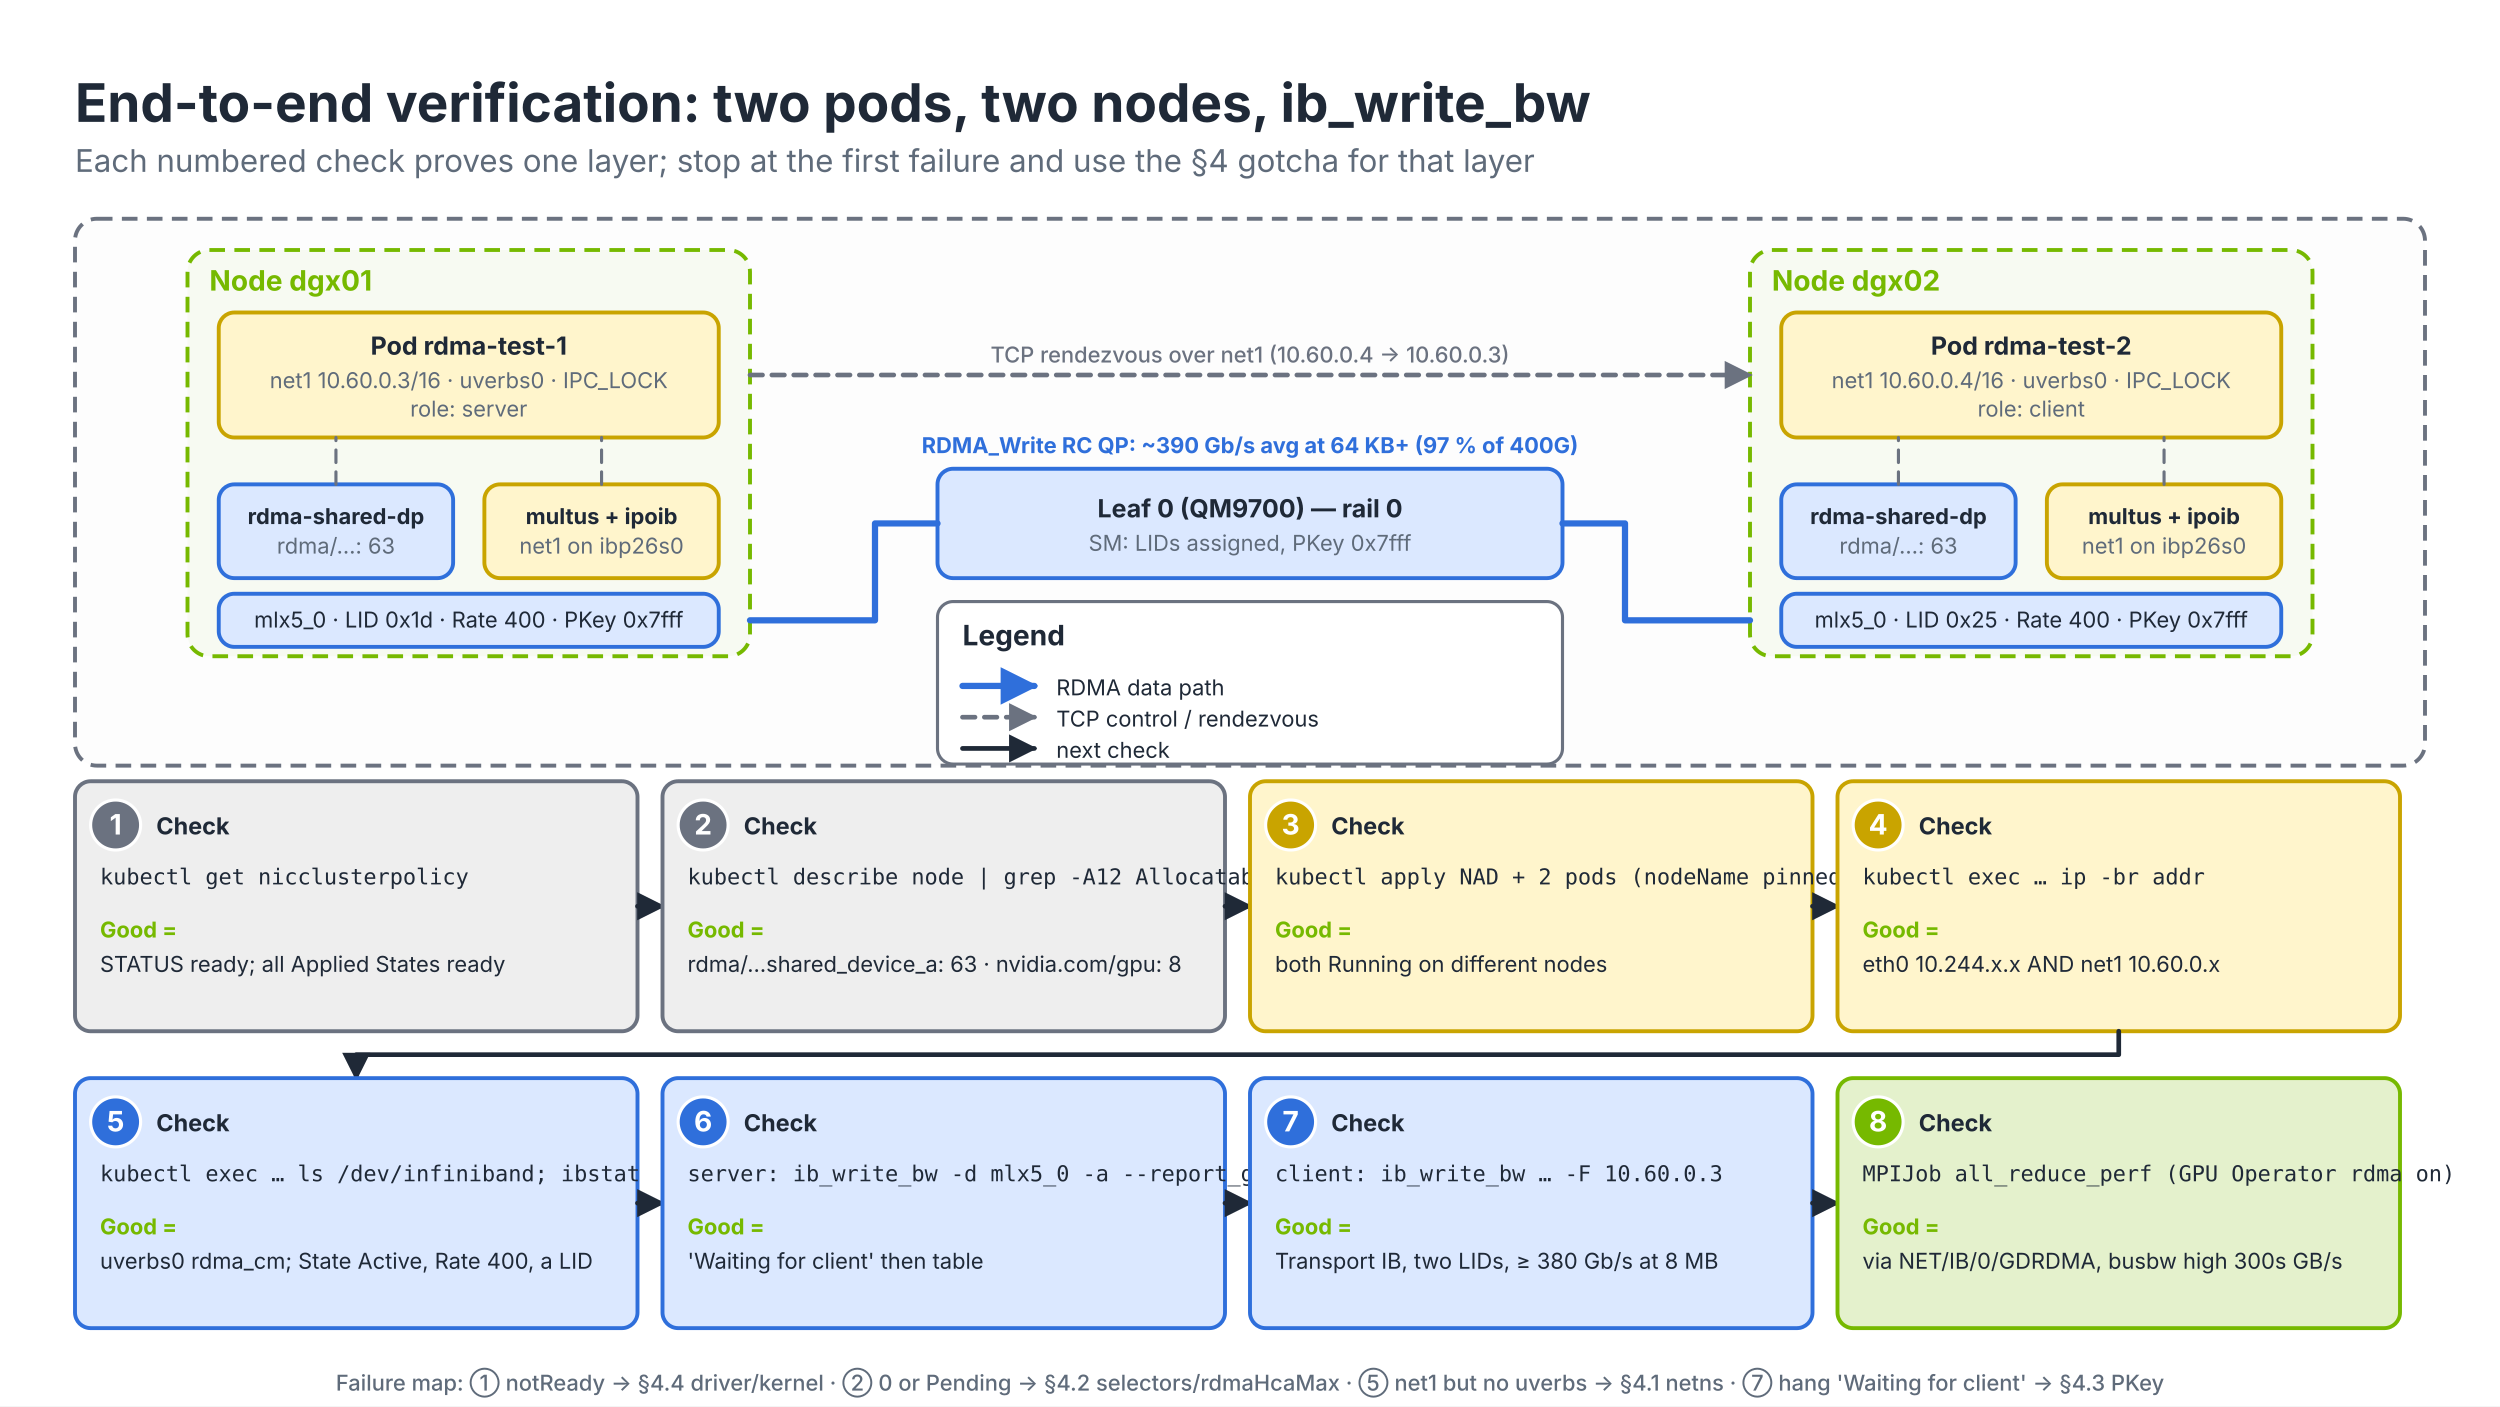
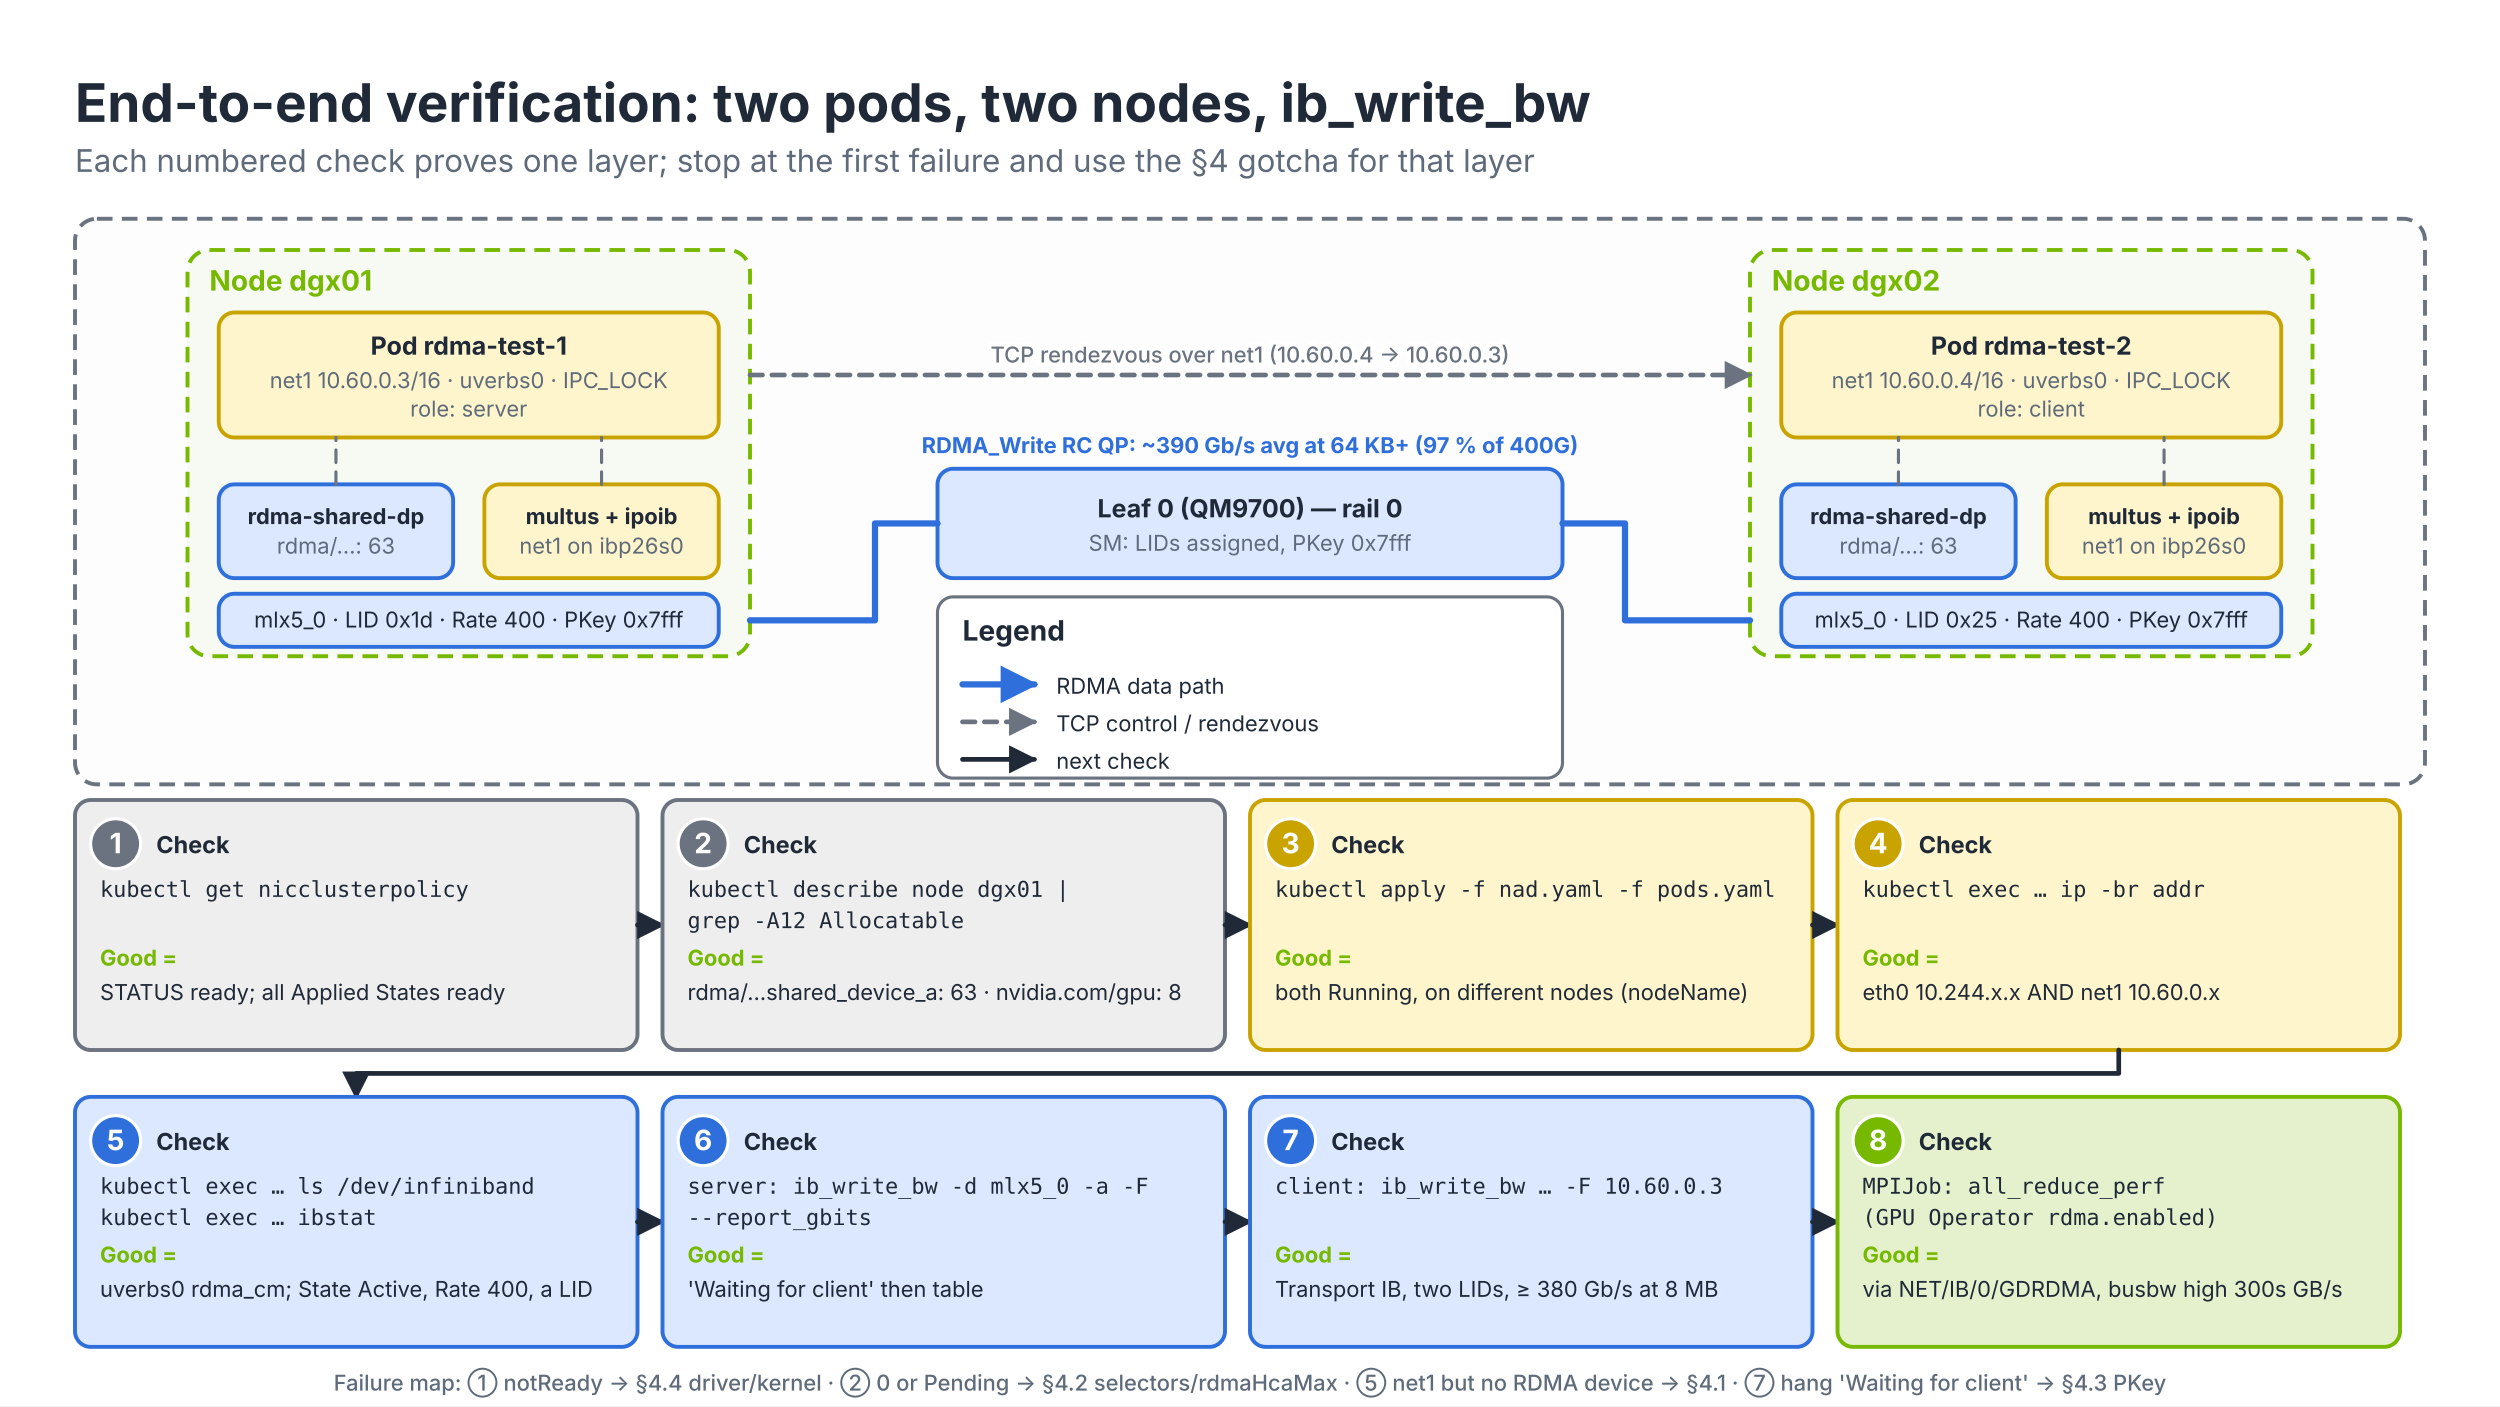
<svg xmlns="http://www.w3.org/2000/svg" viewBox="0 0 1600 900" width="100%" role="img" aria-label="End-to-end verification: two pods, two nodes, ib_write_bw">
  <defs>
    <marker id="arrow-blue" viewBox="0 0 10 10" refX="9" refY="5" markerWidth="6" markerHeight="6" orient="auto-start-reverse">
      <path d="M0,0 L10,5 L0,10 z" fill="#2f6fdb" />
    </marker>
    <marker id="arrow-orange" viewBox="0 0 10 10" refX="9" refY="5" markerWidth="6" markerHeight="6" orient="auto-start-reverse">
      <path d="M0,0 L10,5 L0,10 z" fill="#e07b00" />
    </marker>
    <marker id="arrow-green" viewBox="0 0 10 10" refX="9" refY="5" markerWidth="6" markerHeight="6" orient="auto-start-reverse">
      <path d="M0,0 L10,5 L0,10 z" fill="#76b900" />
    </marker>
    <marker id="arrow-teal" viewBox="0 0 10 10" refX="9" refY="5" markerWidth="6" markerHeight="6" orient="auto-start-reverse">
      <path d="M0,0 L10,5 L0,10 z" fill="#1a9c8a" />
    </marker>
    <marker id="arrow-gray" viewBox="0 0 10 10" refX="9" refY="5" markerWidth="6" markerHeight="6" orient="auto-start-reverse">
      <path d="M0,0 L10,5 L0,10 z" fill="#6b7280" />
    </marker>
    <marker id="arrow-red" viewBox="0 0 10 10" refX="9" refY="5" markerWidth="6" markerHeight="6" orient="auto-start-reverse">
      <path d="M0,0 L10,5 L0,10 z" fill="#d93025" />
    </marker>
    <marker id="arrow-purple" viewBox="0 0 10 10" refX="9" refY="5" markerWidth="6" markerHeight="6" orient="auto-start-reverse">
      <path d="M0,0 L10,5 L0,10 z" fill="#7a3fd1" />
    </marker>
    <marker id="arrow-dark" viewBox="0 0 10 10" refX="9" refY="5" markerWidth="6" markerHeight="6" orient="auto-start-reverse">
      <path d="M0,0 L10,5 L0,10 z" fill="#1f2937" />
    </marker>
    <marker id="arrow-gold" viewBox="0 0 10 10" refX="9" refY="5" markerWidth="6" markerHeight="6" orient="auto-start-reverse">
      <path d="M0,0 L10,5 L0,10 z" fill="#c9a400" />
    </marker>
  </defs>
  <rect x="0" y="0" width="1600" height="900" fill="#ffffff" />
  <text x="48" y="78" font-family="Inter, 'Segoe UI', Helvetica, Arial, sans-serif" font-size="34" font-weight="700" fill="#1f2937">End-to-end verification: two pods, two nodes, ib_write_bw</text>
  <text x="48" y="110" font-family="Inter, 'Segoe UI', Helvetica, Arial, sans-serif" font-size="20" fill="#5f6b7a">Each numbered check proves one layer; stop at the first failure and use the §4 gotcha for that layer</text>
  <g>
-     <rect x="48" y="140" width="1504" height="350" rx="14" fill="#eeeeee" fill-opacity="0.12" stroke="#6b7280" stroke-width="2.5" stroke-dasharray="10 6" />
+     <rect x="48" y="140" width="1504" height="362" rx="14" fill="#eeeeee" fill-opacity="0.12" stroke="#6b7280" stroke-width="2.5" stroke-dasharray="10 6" />
  </g>
  <g>
    <rect x="120" y="160" width="360" height="260" rx="14" fill="#e4f1cc" fill-opacity="0.2" stroke="#76b900" stroke-width="2.5" stroke-dasharray="10 6" />
  </g>
  <text x="134.0" y="186.0" font-family="Inter, 'Segoe UI', Helvetica, Arial, sans-serif" font-size="18" font-weight="700" fill="#76b900" text-anchor="start">Node dgx01</text>
  <g>
    <rect x="140" y="200" width="320" height="80" rx="10" fill="#fff5cc" stroke="#c9a400" stroke-width="2.5" />
    <text x="300.0" y="227.0" font-family="Inter, 'Segoe UI', Helvetica, Arial, sans-serif" font-size="16" font-weight="700" fill="#1f2937" text-anchor="middle">Pod rdma-test-1</text>
    <text x="300.0" y="248.4" font-family="Inter, 'Segoe UI', Helvetica, Arial, sans-serif" font-size="14" fill="#5f6b7a" text-anchor="middle">net1 10.60.0.3/16 · uverbs0 · IPC_LOCK</text>
    <text x="300.0" y="266.6" font-family="Inter, 'Segoe UI', Helvetica, Arial, sans-serif" font-size="14" fill="#5f6b7a" text-anchor="middle">role: server</text>
  </g>
  <g>
    <rect x="140" y="310" width="150" height="60" rx="10" fill="#dbe8ff" stroke="#2f6fdb" stroke-width="2.5" />
    <text x="215.0" y="335.4" font-family="Inter, 'Segoe UI', Helvetica, Arial, sans-serif" font-size="14" font-weight="700" fill="#1f2937" text-anchor="middle">rdma-shared-dp</text>
    <text x="215.0" y="354.3" font-family="Inter, 'Segoe UI', Helvetica, Arial, sans-serif" font-size="14" fill="#5f6b7a" text-anchor="middle">rdma/…: 63</text>
  </g>
  <g>
    <rect x="310" y="310" width="150" height="60" rx="10" fill="#fff5cc" stroke="#c9a400" stroke-width="2.5" />
    <text x="385.0" y="335.4" font-family="Inter, 'Segoe UI', Helvetica, Arial, sans-serif" font-size="14" font-weight="700" fill="#1f2937" text-anchor="middle">multus + ipoib</text>
    <text x="385.0" y="354.3" font-family="Inter, 'Segoe UI', Helvetica, Arial, sans-serif" font-size="14" fill="#5f6b7a" text-anchor="middle">net1 on ibp26s0</text>
  </g>
  <g>
    <rect x="140" y="380" width="320" height="34" rx="10" fill="#dbe8ff" stroke="#2f6fdb" stroke-width="2.5" />
    <text x="300.0" y="401.6" font-family="Inter, 'Segoe UI', Helvetica, Arial, sans-serif" font-size="14" font-weight="400" fill="#1f2937" text-anchor="middle">mlx5_0 · LID 0x1d · Rate 400 · PKey 0x7fff</text>
  </g>
  <path d="M215.0,310.0 L215.0,280.0" fill="none" stroke="#6b7280" stroke-width="2" stroke-linecap="round" stroke-linejoin="round" stroke-dasharray="8 6" />
  <path d="M385.0,310.0 L385.0,280.0" fill="none" stroke="#6b7280" stroke-width="2" stroke-linecap="round" stroke-linejoin="round" stroke-dasharray="8 6" />
  <g>
    <rect x="1120" y="160" width="360" height="260" rx="14" fill="#e4f1cc" fill-opacity="0.2" stroke="#76b900" stroke-width="2.5" stroke-dasharray="10 6" />
  </g>
  <text x="1134.0" y="186.0" font-family="Inter, 'Segoe UI', Helvetica, Arial, sans-serif" font-size="18" font-weight="700" fill="#76b900" text-anchor="start">Node dgx02</text>
  <g>
    <rect x="1140" y="200" width="320" height="80" rx="10" fill="#fff5cc" stroke="#c9a400" stroke-width="2.5" />
    <text x="1300.0" y="227.0" font-family="Inter, 'Segoe UI', Helvetica, Arial, sans-serif" font-size="16" font-weight="700" fill="#1f2937" text-anchor="middle">Pod rdma-test-2</text>
    <text x="1300.0" y="248.4" font-family="Inter, 'Segoe UI', Helvetica, Arial, sans-serif" font-size="14" fill="#5f6b7a" text-anchor="middle">net1 10.60.0.4/16 · uverbs0 · IPC_LOCK</text>
    <text x="1300.0" y="266.6" font-family="Inter, 'Segoe UI', Helvetica, Arial, sans-serif" font-size="14" fill="#5f6b7a" text-anchor="middle">role: client</text>
  </g>
  <g>
    <rect x="1140" y="310" width="150" height="60" rx="10" fill="#dbe8ff" stroke="#2f6fdb" stroke-width="2.5" />
    <text x="1215.0" y="335.4" font-family="Inter, 'Segoe UI', Helvetica, Arial, sans-serif" font-size="14" font-weight="700" fill="#1f2937" text-anchor="middle">rdma-shared-dp</text>
    <text x="1215.0" y="354.3" font-family="Inter, 'Segoe UI', Helvetica, Arial, sans-serif" font-size="14" fill="#5f6b7a" text-anchor="middle">rdma/…: 63</text>
  </g>
  <g>
    <rect x="1310" y="310" width="150" height="60" rx="10" fill="#fff5cc" stroke="#c9a400" stroke-width="2.5" />
    <text x="1385.0" y="335.4" font-family="Inter, 'Segoe UI', Helvetica, Arial, sans-serif" font-size="14" font-weight="700" fill="#1f2937" text-anchor="middle">multus + ipoib</text>
    <text x="1385.0" y="354.3" font-family="Inter, 'Segoe UI', Helvetica, Arial, sans-serif" font-size="14" fill="#5f6b7a" text-anchor="middle">net1 on ibp26s0</text>
  </g>
  <g>
    <rect x="1140" y="380" width="320" height="34" rx="10" fill="#dbe8ff" stroke="#2f6fdb" stroke-width="2.5" />
    <text x="1300.0" y="401.6" font-family="Inter, 'Segoe UI', Helvetica, Arial, sans-serif" font-size="14" font-weight="400" fill="#1f2937" text-anchor="middle">mlx5_0 · LID 0x25 · Rate 400 · PKey 0x7fff</text>
  </g>
  <path d="M1215.0,310.0 L1215.0,280.0" fill="none" stroke="#6b7280" stroke-width="2" stroke-linecap="round" stroke-linejoin="round" stroke-dasharray="8 6" />
  <path d="M1385.0,310.0 L1385.0,280.0" fill="none" stroke="#6b7280" stroke-width="2" stroke-linecap="round" stroke-linejoin="round" stroke-dasharray="8 6" />
  <g>
    <rect x="600" y="300" width="400" height="70" rx="10" fill="#dbe8ff" stroke="#2f6fdb" stroke-width="2.5" />
    <text x="800.0" y="331.1" font-family="Inter, 'Segoe UI', Helvetica, Arial, sans-serif" font-size="16" font-weight="700" fill="#1f2937" text-anchor="middle">Leaf 0 (QM9700) — rail 0</text>
    <text x="800.0" y="352.5" font-family="Inter, 'Segoe UI', Helvetica, Arial, sans-serif" font-size="14" fill="#5f6b7a" text-anchor="middle">SM: LIDs assigned, PKey 0x7fff</text>
  </g>
  <path d="M480.0,397.0 L560.0,397.0 L560.0,335.0 L600.0,335.0" fill="none" stroke="#2f6fdb" stroke-width="4" stroke-linecap="round" stroke-linejoin="round" />
  <path d="M1000.0,335.0 L1040.0,335.0 L1040.0,397.0 L1120.0,397.0" fill="none" stroke="#2f6fdb" stroke-width="4" stroke-linecap="round" stroke-linejoin="round" />
  <path d="M480.0,240.0 L1120.0,240.0" fill="none" stroke="#6b7280" stroke-width="3" stroke-linecap="round" stroke-linejoin="round" stroke-dasharray="8 6" marker-end="url(#arrow-gray)" />
+   <text x="800.0" y="232.0" font-family="Inter, 'Segoe UI', Helvetica, Arial, sans-serif" font-size="14" font-weight="500" fill="#ffffff" stroke="#ffffff" stroke-width="6" stroke-linejoin="round" text-anchor="middle" aria-hidden="true">TCP rendezvous over net1 (10.60.0.4 → 10.60.0.3)</text>
  <text x="800.0" y="232.0" font-family="Inter, 'Segoe UI', Helvetica, Arial, sans-serif" font-size="14" font-weight="500" fill="#6b7280" text-anchor="middle">TCP rendezvous over net1 (10.60.0.4 → 10.60.0.3)</text>
  <text x="800.0" y="290.0" font-family="Inter, 'Segoe UI', Helvetica, Arial, sans-serif" font-size="14" font-weight="700" fill="#2f6fdb" text-anchor="middle">RDMA_Write RC QP: ~390 Gb/s avg at 64 KB+ (97 % of 400G)</text>
  <g>
-     <rect x="48" y="500" width="360" height="160" rx="10" fill="#eeeeee" stroke="#6b7280" stroke-width="2.5" />
-   </g>
-   <g>
-     <circle cx="74.0" cy="528.0" r="16" fill="#6b7280" stroke="#ffffff" stroke-width="2" />
-     <text x="74.0" y="534.1" font-family="Inter, 'Segoe UI', Helvetica, Arial, sans-serif" font-size="18" font-weight="700" fill="#ffffff" text-anchor="middle">1</text>
-   </g>
-   <text x="100.0" y="534.0" font-family="Inter, 'Segoe UI', Helvetica, Arial, sans-serif" font-size="15" font-weight="700" fill="#1f2937" text-anchor="start">Check</text>
-   <text x="64.0" y="566.0" font-family="'JetBrains Mono', Consolas, monospace" font-size="14" font-weight="400" fill="#1f2937" text-anchor="start">kubectl get nicclusterpolicy</text>
-   <text x="64.0" y="600.0" font-family="Inter, 'Segoe UI', Helvetica, Arial, sans-serif" font-size="14" font-weight="700" fill="#76b900" text-anchor="start">Good =</text>
-   <text x="64.0" y="622.0" font-family="Inter, 'Segoe UI', Helvetica, Arial, sans-serif" font-size="14" font-weight="400" fill="#1f2937" text-anchor="start">STATUS ready; all Applied States ready</text>
-   <path d="M408.0,580.0 L424.0,580.0" fill="none" stroke="#1f2937" stroke-width="3" stroke-linecap="round" stroke-linejoin="round" marker-end="url(#arrow-dark)" />
-   <g>
-     <rect x="424" y="500" width="360" height="160" rx="10" fill="#eeeeee" stroke="#6b7280" stroke-width="2.5" />
-   </g>
-   <g>
-     <circle cx="450.0" cy="528.0" r="16" fill="#6b7280" stroke="#ffffff" stroke-width="2" />
-     <text x="450.0" y="534.1" font-family="Inter, 'Segoe UI', Helvetica, Arial, sans-serif" font-size="18" font-weight="700" fill="#ffffff" text-anchor="middle">2</text>
-   </g>
-   <text x="476.0" y="534.0" font-family="Inter, 'Segoe UI', Helvetica, Arial, sans-serif" font-size="15" font-weight="700" fill="#1f2937" text-anchor="start">Check</text>
-   <text x="440.0" y="566.0" font-family="'JetBrains Mono', Consolas, monospace" font-size="14" font-weight="400" fill="#1f2937" text-anchor="start">kubectl describe node | grep -A12 Allocatable</text>
-   <text x="440.0" y="600.0" font-family="Inter, 'Segoe UI', Helvetica, Arial, sans-serif" font-size="14" font-weight="700" fill="#76b900" text-anchor="start">Good =</text>
-   <text x="440.0" y="622.0" font-family="Inter, 'Segoe UI', Helvetica, Arial, sans-serif" font-size="14" font-weight="400" fill="#1f2937" text-anchor="start">rdma/…shared_device_a: 63 · nvidia.com/gpu: 8</text>
-   <path d="M784.0,580.0 L800.0,580.0" fill="none" stroke="#1f2937" stroke-width="3" stroke-linecap="round" stroke-linejoin="round" marker-end="url(#arrow-dark)" />
-   <g>
-     <rect x="800" y="500" width="360" height="160" rx="10" fill="#fff5cc" stroke="#c9a400" stroke-width="2.5" />
-   </g>
-   <g>
-     <circle cx="826.0" cy="528.0" r="16" fill="#c9a400" stroke="#ffffff" stroke-width="2" />
-     <text x="826.0" y="534.1" font-family="Inter, 'Segoe UI', Helvetica, Arial, sans-serif" font-size="18" font-weight="700" fill="#ffffff" text-anchor="middle">3</text>
-   </g>
-   <text x="852.0" y="534.0" font-family="Inter, 'Segoe UI', Helvetica, Arial, sans-serif" font-size="15" font-weight="700" fill="#1f2937" text-anchor="start">Check</text>
-   <text x="816.0" y="566.0" font-family="'JetBrains Mono', Consolas, monospace" font-size="14" font-weight="400" fill="#1f2937" text-anchor="start">kubectl apply NAD + 2 pods (nodeName pinned)</text>
-   <text x="816.0" y="600.0" font-family="Inter, 'Segoe UI', Helvetica, Arial, sans-serif" font-size="14" font-weight="700" fill="#76b900" text-anchor="start">Good =</text>
-   <text x="816.0" y="622.0" font-family="Inter, 'Segoe UI', Helvetica, Arial, sans-serif" font-size="14" font-weight="400" fill="#1f2937" text-anchor="start">both Running on different nodes</text>
-   <path d="M1160.0,580.0 L1176.0,580.0" fill="none" stroke="#1f2937" stroke-width="3" stroke-linecap="round" stroke-linejoin="round" marker-end="url(#arrow-dark)" />
-   <g>
-     <rect x="1176" y="500" width="360" height="160" rx="10" fill="#fff5cc" stroke="#c9a400" stroke-width="2.5" />
-   </g>
-   <g>
-     <circle cx="1202.0" cy="528.0" r="16" fill="#c9a400" stroke="#ffffff" stroke-width="2" />
-     <text x="1202.0" y="534.1" font-family="Inter, 'Segoe UI', Helvetica, Arial, sans-serif" font-size="18" font-weight="700" fill="#ffffff" text-anchor="middle">4</text>
-   </g>
-   <text x="1228.0" y="534.0" font-family="Inter, 'Segoe UI', Helvetica, Arial, sans-serif" font-size="15" font-weight="700" fill="#1f2937" text-anchor="start">Check</text>
-   <text x="1192.0" y="566.0" font-family="'JetBrains Mono', Consolas, monospace" font-size="14" font-weight="400" fill="#1f2937" text-anchor="start">kubectl exec … ip -br addr</text>
-   <text x="1192.0" y="600.0" font-family="Inter, 'Segoe UI', Helvetica, Arial, sans-serif" font-size="14" font-weight="700" fill="#76b900" text-anchor="start">Good =</text>
-   <text x="1192.0" y="622.0" font-family="Inter, 'Segoe UI', Helvetica, Arial, sans-serif" font-size="14" font-weight="400" fill="#1f2937" text-anchor="start">eth0 10.244.x.x AND net1 10.60.0.x</text>
-   <path d="M1356.0,660.0 L1356.0,675.0 L228.0,675.0 L228.0,690.0" fill="none" stroke="#1f2937" stroke-width="3" stroke-linecap="round" stroke-linejoin="round" marker-end="url(#arrow-dark)" />
-   <g>
-     <rect x="48" y="690" width="360" height="160" rx="10" fill="#dbe8ff" stroke="#2f6fdb" stroke-width="2.5" />
-   </g>
-   <g>
-     <circle cx="74.0" cy="718.0" r="16" fill="#2f6fdb" stroke="#ffffff" stroke-width="2" />
-     <text x="74.0" y="724.1" font-family="Inter, 'Segoe UI', Helvetica, Arial, sans-serif" font-size="18" font-weight="700" fill="#ffffff" text-anchor="middle">5</text>
-   </g>
-   <text x="100.0" y="724.0" font-family="Inter, 'Segoe UI', Helvetica, Arial, sans-serif" font-size="15" font-weight="700" fill="#1f2937" text-anchor="start">Check</text>
-   <text x="64.0" y="756.0" font-family="'JetBrains Mono', Consolas, monospace" font-size="14" font-weight="400" fill="#1f2937" text-anchor="start">kubectl exec … ls /dev/infiniband; ibstat</text>
-   <text x="64.0" y="790.0" font-family="Inter, 'Segoe UI', Helvetica, Arial, sans-serif" font-size="14" font-weight="700" fill="#76b900" text-anchor="start">Good =</text>
-   <text x="64.0" y="812.0" font-family="Inter, 'Segoe UI', Helvetica, Arial, sans-serif" font-size="14" font-weight="400" fill="#1f2937" text-anchor="start">uverbs0 rdma_cm; State Active, Rate 400, a LID</text>
-   <path d="M408.0,770.0 L424.0,770.0" fill="none" stroke="#1f2937" stroke-width="3" stroke-linecap="round" stroke-linejoin="round" marker-end="url(#arrow-dark)" />
-   <g>
-     <rect x="424" y="690" width="360" height="160" rx="10" fill="#dbe8ff" stroke="#2f6fdb" stroke-width="2.5" />
-   </g>
-   <g>
-     <circle cx="450.0" cy="718.0" r="16" fill="#2f6fdb" stroke="#ffffff" stroke-width="2" />
-     <text x="450.0" y="724.1" font-family="Inter, 'Segoe UI', Helvetica, Arial, sans-serif" font-size="18" font-weight="700" fill="#ffffff" text-anchor="middle">6</text>
-   </g>
-   <text x="476.0" y="724.0" font-family="Inter, 'Segoe UI', Helvetica, Arial, sans-serif" font-size="15" font-weight="700" fill="#1f2937" text-anchor="start">Check</text>
-   <text x="440.0" y="756.0" font-family="'JetBrains Mono', Consolas, monospace" font-size="14" font-weight="400" fill="#1f2937" text-anchor="start">server: ib_write_bw -d mlx5_0 -a --report_gbits -F</text>
-   <text x="440.0" y="790.0" font-family="Inter, 'Segoe UI', Helvetica, Arial, sans-serif" font-size="14" font-weight="700" fill="#76b900" text-anchor="start">Good =</text>
-   <text x="440.0" y="812.0" font-family="Inter, 'Segoe UI', Helvetica, Arial, sans-serif" font-size="14" font-weight="400" fill="#1f2937" text-anchor="start">'Waiting for client' then table</text>
-   <path d="M784.0,770.0 L800.0,770.0" fill="none" stroke="#1f2937" stroke-width="3" stroke-linecap="round" stroke-linejoin="round" marker-end="url(#arrow-dark)" />
-   <g>
-     <rect x="800" y="690" width="360" height="160" rx="10" fill="#dbe8ff" stroke="#2f6fdb" stroke-width="2.5" />
-   </g>
-   <g>
-     <circle cx="826.0" cy="718.0" r="16" fill="#2f6fdb" stroke="#ffffff" stroke-width="2" />
-     <text x="826.0" y="724.1" font-family="Inter, 'Segoe UI', Helvetica, Arial, sans-serif" font-size="18" font-weight="700" fill="#ffffff" text-anchor="middle">7</text>
-   </g>
-   <text x="852.0" y="724.0" font-family="Inter, 'Segoe UI', Helvetica, Arial, sans-serif" font-size="15" font-weight="700" fill="#1f2937" text-anchor="start">Check</text>
-   <text x="816.0" y="756.0" font-family="'JetBrains Mono', Consolas, monospace" font-size="14" font-weight="400" fill="#1f2937" text-anchor="start">client: ib_write_bw … -F 10.60.0.3</text>
-   <text x="816.0" y="790.0" font-family="Inter, 'Segoe UI', Helvetica, Arial, sans-serif" font-size="14" font-weight="700" fill="#76b900" text-anchor="start">Good =</text>
-   <text x="816.0" y="812.0" font-family="Inter, 'Segoe UI', Helvetica, Arial, sans-serif" font-size="14" font-weight="400" fill="#1f2937" text-anchor="start">Transport IB, two LIDs, ≥ 380 Gb/s at 8 MB</text>
-   <path d="M1160.0,770.0 L1176.0,770.0" fill="none" stroke="#1f2937" stroke-width="3" stroke-linecap="round" stroke-linejoin="round" marker-end="url(#arrow-dark)" />
-   <g>
-     <rect x="1176" y="690" width="360" height="160" rx="10" fill="#e4f1cc" stroke="#76b900" stroke-width="2.5" />
-   </g>
-   <g>
-     <circle cx="1202.0" cy="718.0" r="16" fill="#76b900" stroke="#ffffff" stroke-width="2" />
-     <text x="1202.0" y="724.1" font-family="Inter, 'Segoe UI', Helvetica, Arial, sans-serif" font-size="18" font-weight="700" fill="#ffffff" text-anchor="middle">8</text>
-   </g>
-   <text x="1228.0" y="724.0" font-family="Inter, 'Segoe UI', Helvetica, Arial, sans-serif" font-size="15" font-weight="700" fill="#1f2937" text-anchor="start">Check</text>
-   <text x="1192.0" y="756.0" font-family="'JetBrains Mono', Consolas, monospace" font-size="14" font-weight="400" fill="#1f2937" text-anchor="start">MPIJob all_reduce_perf (GPU Operator rdma on)</text>
-   <text x="1192.0" y="790.0" font-family="Inter, 'Segoe UI', Helvetica, Arial, sans-serif" font-size="14" font-weight="700" fill="#76b900" text-anchor="start">Good =</text>
-   <text x="1192.0" y="812.0" font-family="Inter, 'Segoe UI', Helvetica, Arial, sans-serif" font-size="14" font-weight="400" fill="#1f2937" text-anchor="start">via NET/IB/0/GDRDMA, busbw high 300s GB/s</text>
-   <text x="800.0" y="890.0" font-family="Inter, 'Segoe UI', Helvetica, Arial, sans-serif" font-size="14" font-weight="500" fill="#5f6b7a" text-anchor="middle">Failure map: ① notReady → §4.4 driver/kernel · ② 0 or Pending → §4.2 selectors/rdmaHcaMax · ⑤ net1 but no uverbs → §4.1 netns · ⑦ hang 'Waiting for client' → §4.3 PKey</text>
-   <rect x="600" y="385" width="400" height="104" rx="10" fill="#ffffff" stroke="#6b7280" stroke-width="2" />
-   <text x="616.0" y="413.0" font-family="Inter, 'Segoe UI', Helvetica, Arial, sans-serif" font-size="18" font-weight="700" fill="#1f2937" text-anchor="start">Legend</text>
-   <path d="M616,439.0 L662,439.0" fill="none" stroke="#2f6fdb" stroke-width="4" stroke-linecap="round" marker-end="url(#arrow-blue)" />
-   <text x="676.0" y="445.0" font-family="Inter, 'Segoe UI', Helvetica, Arial, sans-serif" font-size="14" font-weight="400" fill="#1f2937" text-anchor="start">RDMA data path</text>
-   <path d="M616,459.0 L662,459.0" fill="none" stroke="#6b7280" stroke-width="3" stroke-linecap="round" stroke-dasharray="8 6" marker-end="url(#arrow-gray)" />
-   <text x="676.0" y="465.0" font-family="Inter, 'Segoe UI', Helvetica, Arial, sans-serif" font-size="14" font-weight="400" fill="#1f2937" text-anchor="start">TCP control / rendezvous</text>
-   <path d="M616,479.0 L662,479.0" fill="none" stroke="#1f2937" stroke-width="3" stroke-linecap="round" marker-end="url(#arrow-dark)" />
-   <text x="676.0" y="485.0" font-family="Inter, 'Segoe UI', Helvetica, Arial, sans-serif" font-size="14" font-weight="400" fill="#1f2937" text-anchor="start">next check</text>
+     <rect x="48" y="512" width="360" height="160" rx="10" fill="#eeeeee" stroke="#6b7280" stroke-width="2.5" />
+   </g>
+   <g>
+     <circle cx="74.0" cy="540.0" r="16" fill="#6b7280" stroke="#ffffff" stroke-width="2" />
+     <text x="74.0" y="546.1" font-family="Inter, 'Segoe UI', Helvetica, Arial, sans-serif" font-size="18" font-weight="700" fill="#ffffff" text-anchor="middle">1</text>
+   </g>
+   <text x="100.0" y="546.0" font-family="Inter, 'Segoe UI', Helvetica, Arial, sans-serif" font-size="15" font-weight="700" fill="#1f2937" text-anchor="start">Check</text>
+   <text x="64.0" y="574.0" font-family="'JetBrains Mono', Consolas, monospace" font-size="14" font-weight="400" fill="#1f2937" text-anchor="start">kubectl get nicclusterpolicy</text>
+   <text x="64.0" y="618.0" font-family="Inter, 'Segoe UI', Helvetica, Arial, sans-serif" font-size="14" font-weight="700" fill="#76b900" text-anchor="start">Good =</text>
+   <text x="64.0" y="640.0" font-family="Inter, 'Segoe UI', Helvetica, Arial, sans-serif" font-size="14" font-weight="400" fill="#1f2937" text-anchor="start">STATUS ready; all Applied States ready</text>
+   <path d="M408.0,592.0 L424.0,592.0" fill="none" stroke="#1f2937" stroke-width="3" stroke-linecap="round" stroke-linejoin="round" marker-end="url(#arrow-dark)" />
+   <g>
+     <rect x="424" y="512" width="360" height="160" rx="10" fill="#eeeeee" stroke="#6b7280" stroke-width="2.5" />
+   </g>
+   <g>
+     <circle cx="450.0" cy="540.0" r="16" fill="#6b7280" stroke="#ffffff" stroke-width="2" />
+     <text x="450.0" y="546.1" font-family="Inter, 'Segoe UI', Helvetica, Arial, sans-serif" font-size="18" font-weight="700" fill="#ffffff" text-anchor="middle">2</text>
+   </g>
+   <text x="476.0" y="546.0" font-family="Inter, 'Segoe UI', Helvetica, Arial, sans-serif" font-size="15" font-weight="700" fill="#1f2937" text-anchor="start">Check</text>
+   <text x="440.0" y="574.0" font-family="'JetBrains Mono', Consolas, monospace" font-size="14" font-weight="400" fill="#1f2937" text-anchor="start">kubectl describe node dgx01 |</text>
+   <text x="440.0" y="594.0" font-family="'JetBrains Mono', Consolas, monospace" font-size="14" font-weight="400" fill="#1f2937" text-anchor="start">  grep -A12 Allocatable</text>
+   <text x="440.0" y="618.0" font-family="Inter, 'Segoe UI', Helvetica, Arial, sans-serif" font-size="14" font-weight="700" fill="#76b900" text-anchor="start">Good =</text>
+   <text x="440.0" y="640.0" font-family="Inter, 'Segoe UI', Helvetica, Arial, sans-serif" font-size="14" font-weight="400" fill="#1f2937" text-anchor="start">rdma/…shared_device_a: 63 · nvidia.com/gpu: 8</text>
+   <path d="M784.0,592.0 L800.0,592.0" fill="none" stroke="#1f2937" stroke-width="3" stroke-linecap="round" stroke-linejoin="round" marker-end="url(#arrow-dark)" />
+   <g>
+     <rect x="800" y="512" width="360" height="160" rx="10" fill="#fff5cc" stroke="#c9a400" stroke-width="2.5" />
+   </g>
+   <g>
+     <circle cx="826.0" cy="540.0" r="16" fill="#c9a400" stroke="#ffffff" stroke-width="2" />
+     <text x="826.0" y="546.1" font-family="Inter, 'Segoe UI', Helvetica, Arial, sans-serif" font-size="18" font-weight="700" fill="#ffffff" text-anchor="middle">3</text>
+   </g>
+   <text x="852.0" y="546.0" font-family="Inter, 'Segoe UI', Helvetica, Arial, sans-serif" font-size="15" font-weight="700" fill="#1f2937" text-anchor="start">Check</text>
+   <text x="816.0" y="574.0" font-family="'JetBrains Mono', Consolas, monospace" font-size="14" font-weight="400" fill="#1f2937" text-anchor="start">kubectl apply -f nad.yaml -f pods.yaml</text>
+   <text x="816.0" y="618.0" font-family="Inter, 'Segoe UI', Helvetica, Arial, sans-serif" font-size="14" font-weight="700" fill="#76b900" text-anchor="start">Good =</text>
+   <text x="816.0" y="640.0" font-family="Inter, 'Segoe UI', Helvetica, Arial, sans-serif" font-size="14" font-weight="400" fill="#1f2937" text-anchor="start">both Running, on different nodes (nodeName)</text>
+   <path d="M1160.0,592.0 L1176.0,592.0" fill="none" stroke="#1f2937" stroke-width="3" stroke-linecap="round" stroke-linejoin="round" marker-end="url(#arrow-dark)" />
+   <g>
+     <rect x="1176" y="512" width="360" height="160" rx="10" fill="#fff5cc" stroke="#c9a400" stroke-width="2.5" />
+   </g>
+   <g>
+     <circle cx="1202.0" cy="540.0" r="16" fill="#c9a400" stroke="#ffffff" stroke-width="2" />
+     <text x="1202.0" y="546.1" font-family="Inter, 'Segoe UI', Helvetica, Arial, sans-serif" font-size="18" font-weight="700" fill="#ffffff" text-anchor="middle">4</text>
+   </g>
+   <text x="1228.0" y="546.0" font-family="Inter, 'Segoe UI', Helvetica, Arial, sans-serif" font-size="15" font-weight="700" fill="#1f2937" text-anchor="start">Check</text>
+   <text x="1192.0" y="574.0" font-family="'JetBrains Mono', Consolas, monospace" font-size="14" font-weight="400" fill="#1f2937" text-anchor="start">kubectl exec … ip -br addr</text>
+   <text x="1192.0" y="618.0" font-family="Inter, 'Segoe UI', Helvetica, Arial, sans-serif" font-size="14" font-weight="700" fill="#76b900" text-anchor="start">Good =</text>
+   <text x="1192.0" y="640.0" font-family="Inter, 'Segoe UI', Helvetica, Arial, sans-serif" font-size="14" font-weight="400" fill="#1f2937" text-anchor="start">eth0 10.244.x.x AND net1 10.60.0.x</text>
+   <path d="M1356.0,672.0 L1356.0,687.0 L228.0,687.0 L228.0,702.0" fill="none" stroke="#1f2937" stroke-width="3" stroke-linecap="round" stroke-linejoin="round" marker-end="url(#arrow-dark)" />
+   <g>
+     <rect x="48" y="702" width="360" height="160" rx="10" fill="#dbe8ff" stroke="#2f6fdb" stroke-width="2.5" />
+   </g>
+   <g>
+     <circle cx="74.0" cy="730.0" r="16" fill="#2f6fdb" stroke="#ffffff" stroke-width="2" />
+     <text x="74.0" y="736.1" font-family="Inter, 'Segoe UI', Helvetica, Arial, sans-serif" font-size="18" font-weight="700" fill="#ffffff" text-anchor="middle">5</text>
+   </g>
+   <text x="100.0" y="736.0" font-family="Inter, 'Segoe UI', Helvetica, Arial, sans-serif" font-size="15" font-weight="700" fill="#1f2937" text-anchor="start">Check</text>
+   <text x="64.0" y="764.0" font-family="'JetBrains Mono', Consolas, monospace" font-size="14" font-weight="400" fill="#1f2937" text-anchor="start">kubectl exec … ls /dev/infiniband</text>
+   <text x="64.0" y="784.0" font-family="'JetBrains Mono', Consolas, monospace" font-size="14" font-weight="400" fill="#1f2937" text-anchor="start">kubectl exec … ibstat</text>
+   <text x="64.0" y="808.0" font-family="Inter, 'Segoe UI', Helvetica, Arial, sans-serif" font-size="14" font-weight="700" fill="#76b900" text-anchor="start">Good =</text>
+   <text x="64.0" y="830.0" font-family="Inter, 'Segoe UI', Helvetica, Arial, sans-serif" font-size="14" font-weight="400" fill="#1f2937" text-anchor="start">uverbs0 rdma_cm; State Active, Rate 400, a LID</text>
+   <path d="M408.0,782.0 L424.0,782.0" fill="none" stroke="#1f2937" stroke-width="3" stroke-linecap="round" stroke-linejoin="round" marker-end="url(#arrow-dark)" />
+   <g>
+     <rect x="424" y="702" width="360" height="160" rx="10" fill="#dbe8ff" stroke="#2f6fdb" stroke-width="2.5" />
+   </g>
+   <g>
+     <circle cx="450.0" cy="730.0" r="16" fill="#2f6fdb" stroke="#ffffff" stroke-width="2" />
+     <text x="450.0" y="736.1" font-family="Inter, 'Segoe UI', Helvetica, Arial, sans-serif" font-size="18" font-weight="700" fill="#ffffff" text-anchor="middle">6</text>
+   </g>
+   <text x="476.0" y="736.0" font-family="Inter, 'Segoe UI', Helvetica, Arial, sans-serif" font-size="15" font-weight="700" fill="#1f2937" text-anchor="start">Check</text>
+   <text x="440.0" y="764.0" font-family="'JetBrains Mono', Consolas, monospace" font-size="14" font-weight="400" fill="#1f2937" text-anchor="start">server: ib_write_bw -d mlx5_0 -a -F</text>
+   <text x="440.0" y="784.0" font-family="'JetBrains Mono', Consolas, monospace" font-size="14" font-weight="400" fill="#1f2937" text-anchor="start">  --report_gbits</text>
+   <text x="440.0" y="808.0" font-family="Inter, 'Segoe UI', Helvetica, Arial, sans-serif" font-size="14" font-weight="700" fill="#76b900" text-anchor="start">Good =</text>
+   <text x="440.0" y="830.0" font-family="Inter, 'Segoe UI', Helvetica, Arial, sans-serif" font-size="14" font-weight="400" fill="#1f2937" text-anchor="start">'Waiting for client' then table</text>
+   <path d="M784.0,782.0 L800.0,782.0" fill="none" stroke="#1f2937" stroke-width="3" stroke-linecap="round" stroke-linejoin="round" marker-end="url(#arrow-dark)" />
+   <g>
+     <rect x="800" y="702" width="360" height="160" rx="10" fill="#dbe8ff" stroke="#2f6fdb" stroke-width="2.5" />
+   </g>
+   <g>
+     <circle cx="826.0" cy="730.0" r="16" fill="#2f6fdb" stroke="#ffffff" stroke-width="2" />
+     <text x="826.0" y="736.1" font-family="Inter, 'Segoe UI', Helvetica, Arial, sans-serif" font-size="18" font-weight="700" fill="#ffffff" text-anchor="middle">7</text>
+   </g>
+   <text x="852.0" y="736.0" font-family="Inter, 'Segoe UI', Helvetica, Arial, sans-serif" font-size="15" font-weight="700" fill="#1f2937" text-anchor="start">Check</text>
+   <text x="816.0" y="764.0" font-family="'JetBrains Mono', Consolas, monospace" font-size="14" font-weight="400" fill="#1f2937" text-anchor="start">client: ib_write_bw … -F 10.60.0.3</text>
+   <text x="816.0" y="808.0" font-family="Inter, 'Segoe UI', Helvetica, Arial, sans-serif" font-size="14" font-weight="700" fill="#76b900" text-anchor="start">Good =</text>
+   <text x="816.0" y="830.0" font-family="Inter, 'Segoe UI', Helvetica, Arial, sans-serif" font-size="14" font-weight="400" fill="#1f2937" text-anchor="start">Transport IB, two LIDs, ≥ 380 Gb/s at 8 MB</text>
+   <path d="M1160.0,782.0 L1176.0,782.0" fill="none" stroke="#1f2937" stroke-width="3" stroke-linecap="round" stroke-linejoin="round" marker-end="url(#arrow-dark)" />
+   <g>
+     <rect x="1176" y="702" width="360" height="160" rx="10" fill="#e4f1cc" stroke="#76b900" stroke-width="2.5" />
+   </g>
+   <g>
+     <circle cx="1202.0" cy="730.0" r="16" fill="#76b900" stroke="#ffffff" stroke-width="2" />
+     <text x="1202.0" y="736.1" font-family="Inter, 'Segoe UI', Helvetica, Arial, sans-serif" font-size="18" font-weight="700" fill="#ffffff" text-anchor="middle">8</text>
+   </g>
+   <text x="1228.0" y="736.0" font-family="Inter, 'Segoe UI', Helvetica, Arial, sans-serif" font-size="15" font-weight="700" fill="#1f2937" text-anchor="start">Check</text>
+   <text x="1192.0" y="764.0" font-family="'JetBrains Mono', Consolas, monospace" font-size="14" font-weight="400" fill="#1f2937" text-anchor="start">MPIJob: all_reduce_perf</text>
+   <text x="1192.0" y="784.0" font-family="'JetBrains Mono', Consolas, monospace" font-size="14" font-weight="400" fill="#1f2937" text-anchor="start">(GPU Operator rdma.enabled)</text>
+   <text x="1192.0" y="808.0" font-family="Inter, 'Segoe UI', Helvetica, Arial, sans-serif" font-size="14" font-weight="700" fill="#76b900" text-anchor="start">Good =</text>
+   <text x="1192.0" y="830.0" font-family="Inter, 'Segoe UI', Helvetica, Arial, sans-serif" font-size="14" font-weight="400" fill="#1f2937" text-anchor="start">via NET/IB/0/GDRDMA, busbw high 300s GB/s</text>
+   <text x="800.0" y="890.0" font-family="Inter, 'Segoe UI', Helvetica, Arial, sans-serif" font-size="14" font-weight="500" fill="#5f6b7a" text-anchor="middle">Failure map: ① notReady → §4.4 driver/kernel · ② 0 or Pending → §4.2 selectors/rdmaHcaMax · ⑤ net1 but no RDMA device → §4.1 · ⑦ hang 'Waiting for client' → §4.3 PKey</text>
+   <rect x="600" y="382" width="400" height="116" rx="10" fill="#ffffff" stroke="#6b7280" stroke-width="2" />
+   <text x="616.0" y="410.0" font-family="Inter, 'Segoe UI', Helvetica, Arial, sans-serif" font-size="18" font-weight="700" fill="#1f2937" text-anchor="start">Legend</text>
+   <path d="M616,438.0 L662,438.0" fill="none" stroke="#2f6fdb" stroke-width="4" stroke-linecap="round" marker-end="url(#arrow-blue)" />
+   <text x="676.0" y="444.0" font-family="Inter, 'Segoe UI', Helvetica, Arial, sans-serif" font-size="14" font-weight="400" fill="#1f2937" text-anchor="start">RDMA data path</text>
+   <path d="M616,462.0 L662,462.0" fill="none" stroke="#6b7280" stroke-width="3" stroke-linecap="round" stroke-dasharray="8 6" marker-end="url(#arrow-gray)" />
+   <text x="676.0" y="468.0" font-family="Inter, 'Segoe UI', Helvetica, Arial, sans-serif" font-size="14" font-weight="400" fill="#1f2937" text-anchor="start">TCP control / rendezvous</text>
+   <path d="M616,486.0 L662,486.0" fill="none" stroke="#1f2937" stroke-width="3" stroke-linecap="round" marker-end="url(#arrow-dark)" />
+   <text x="676.0" y="492.0" font-family="Inter, 'Segoe UI', Helvetica, Arial, sans-serif" font-size="14" font-weight="400" fill="#1f2937" text-anchor="start">next check</text>
</svg>
